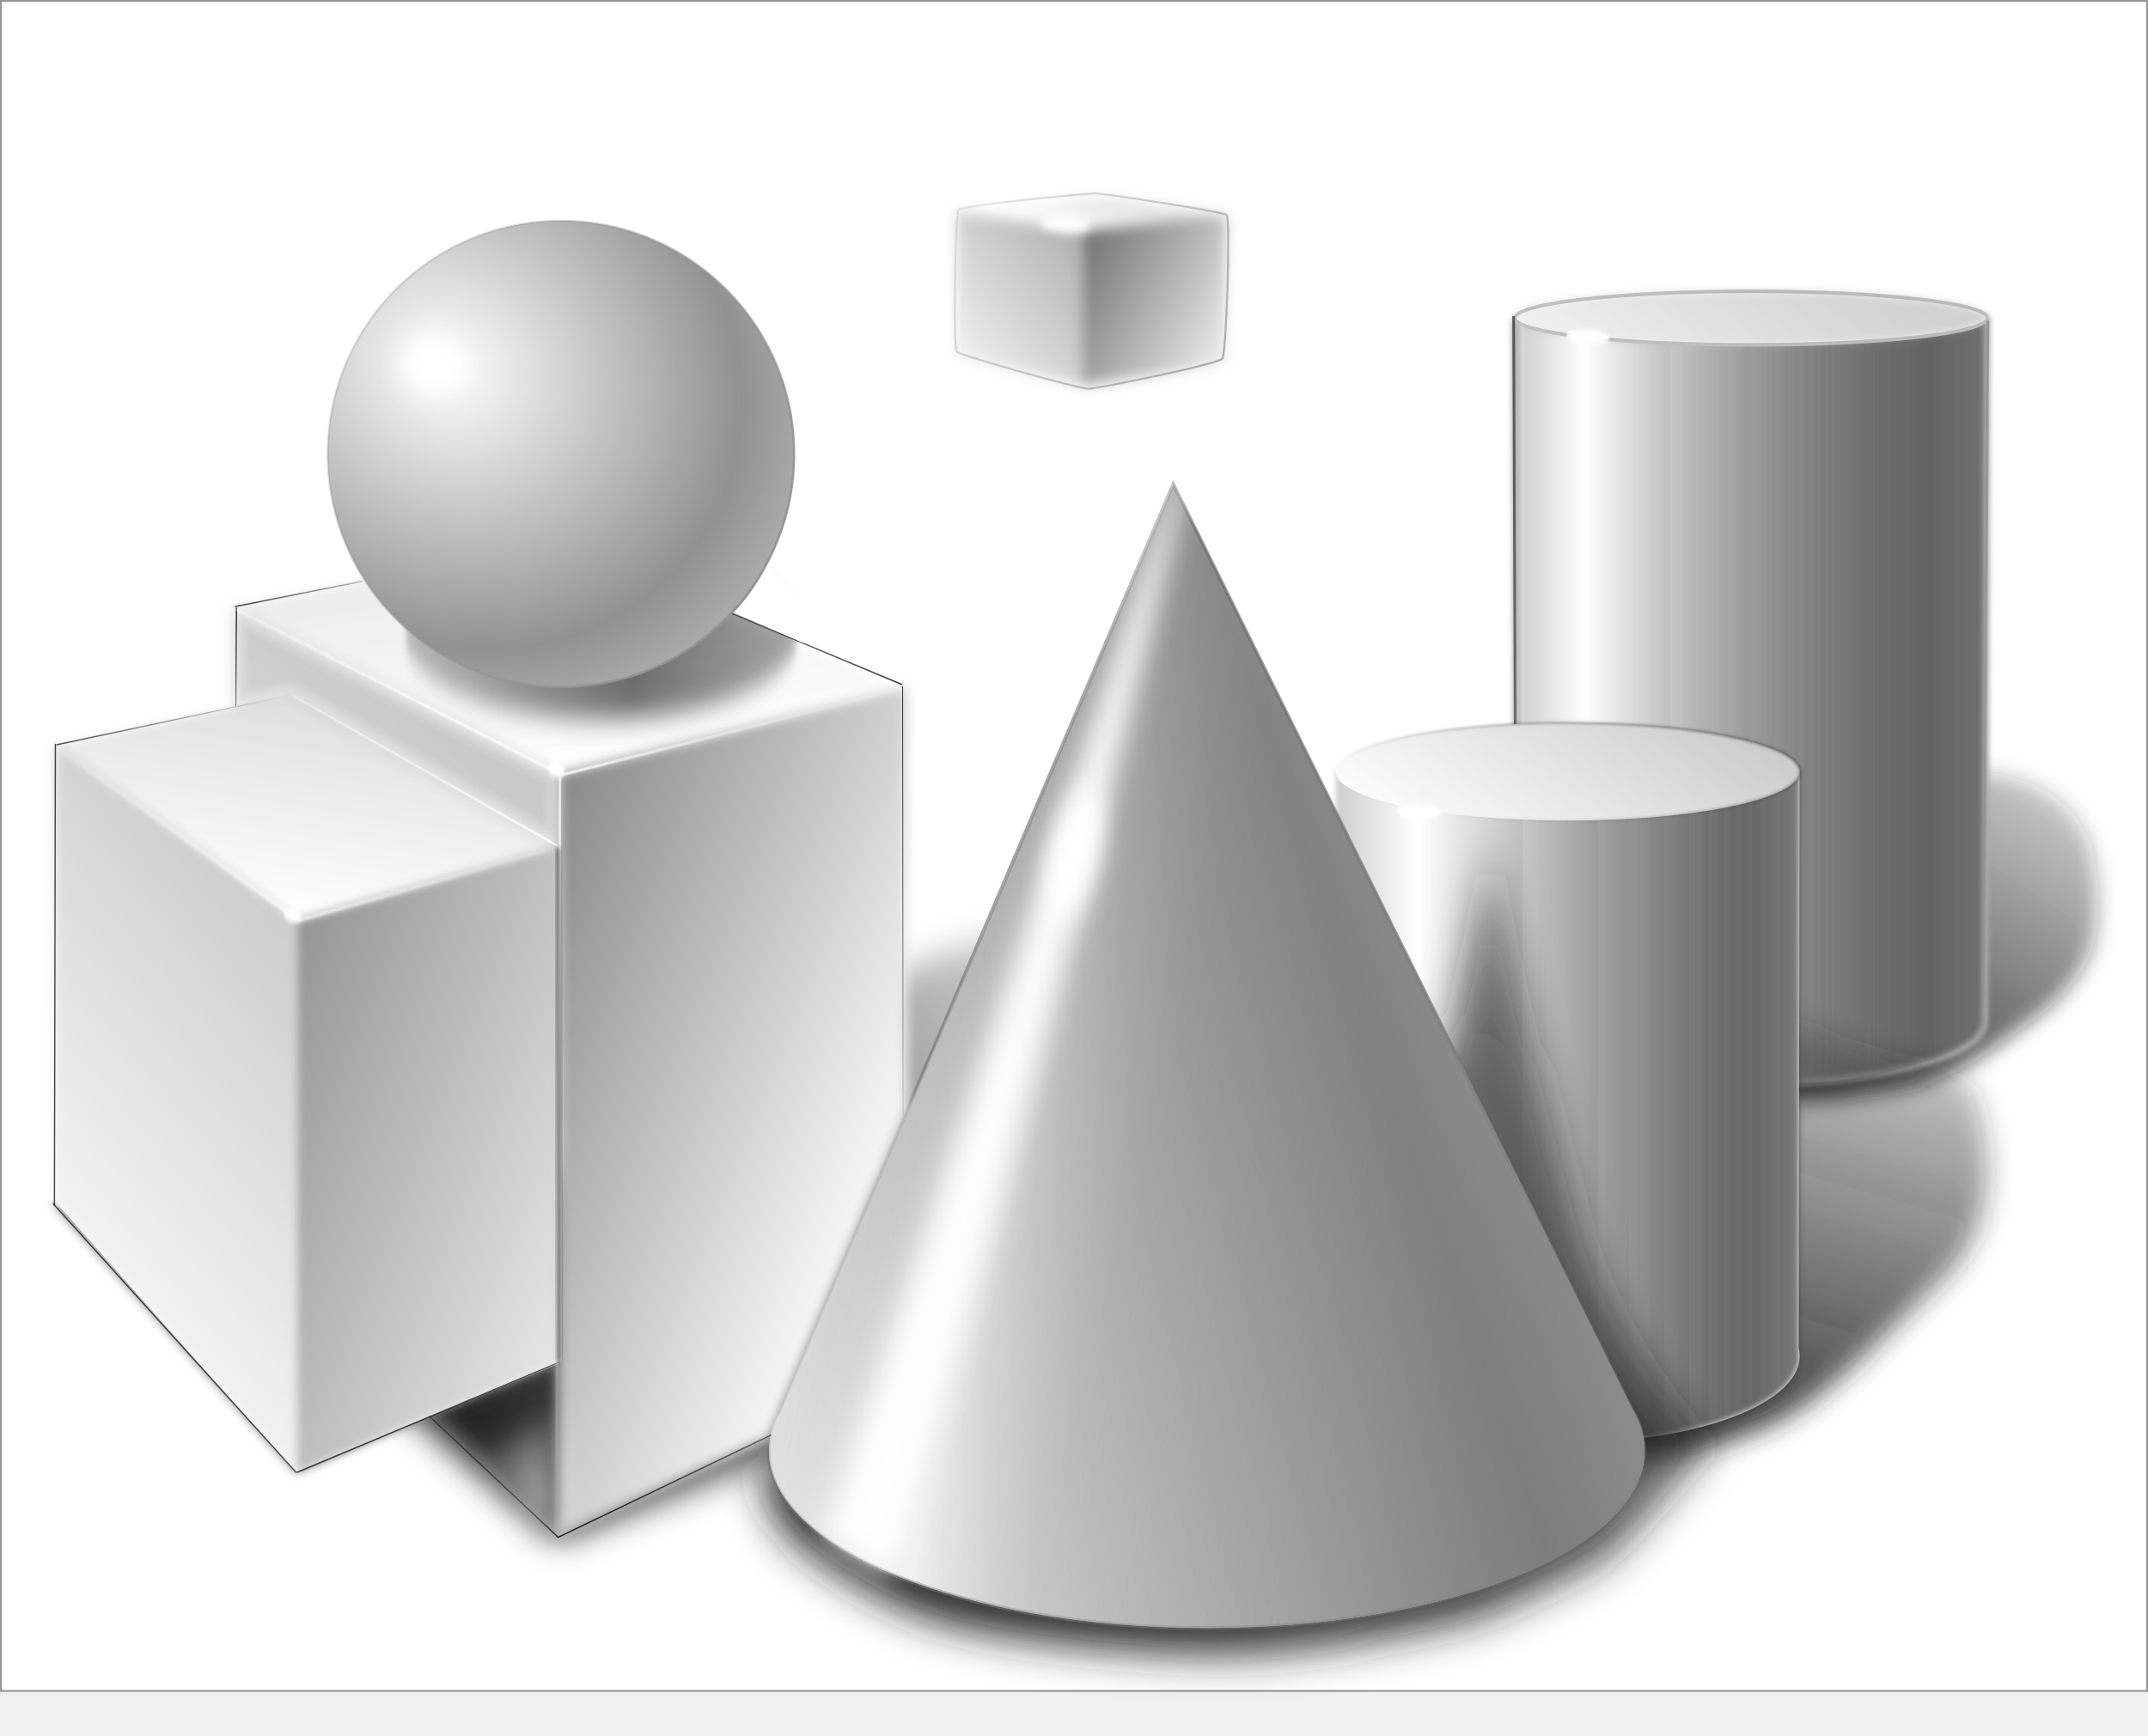
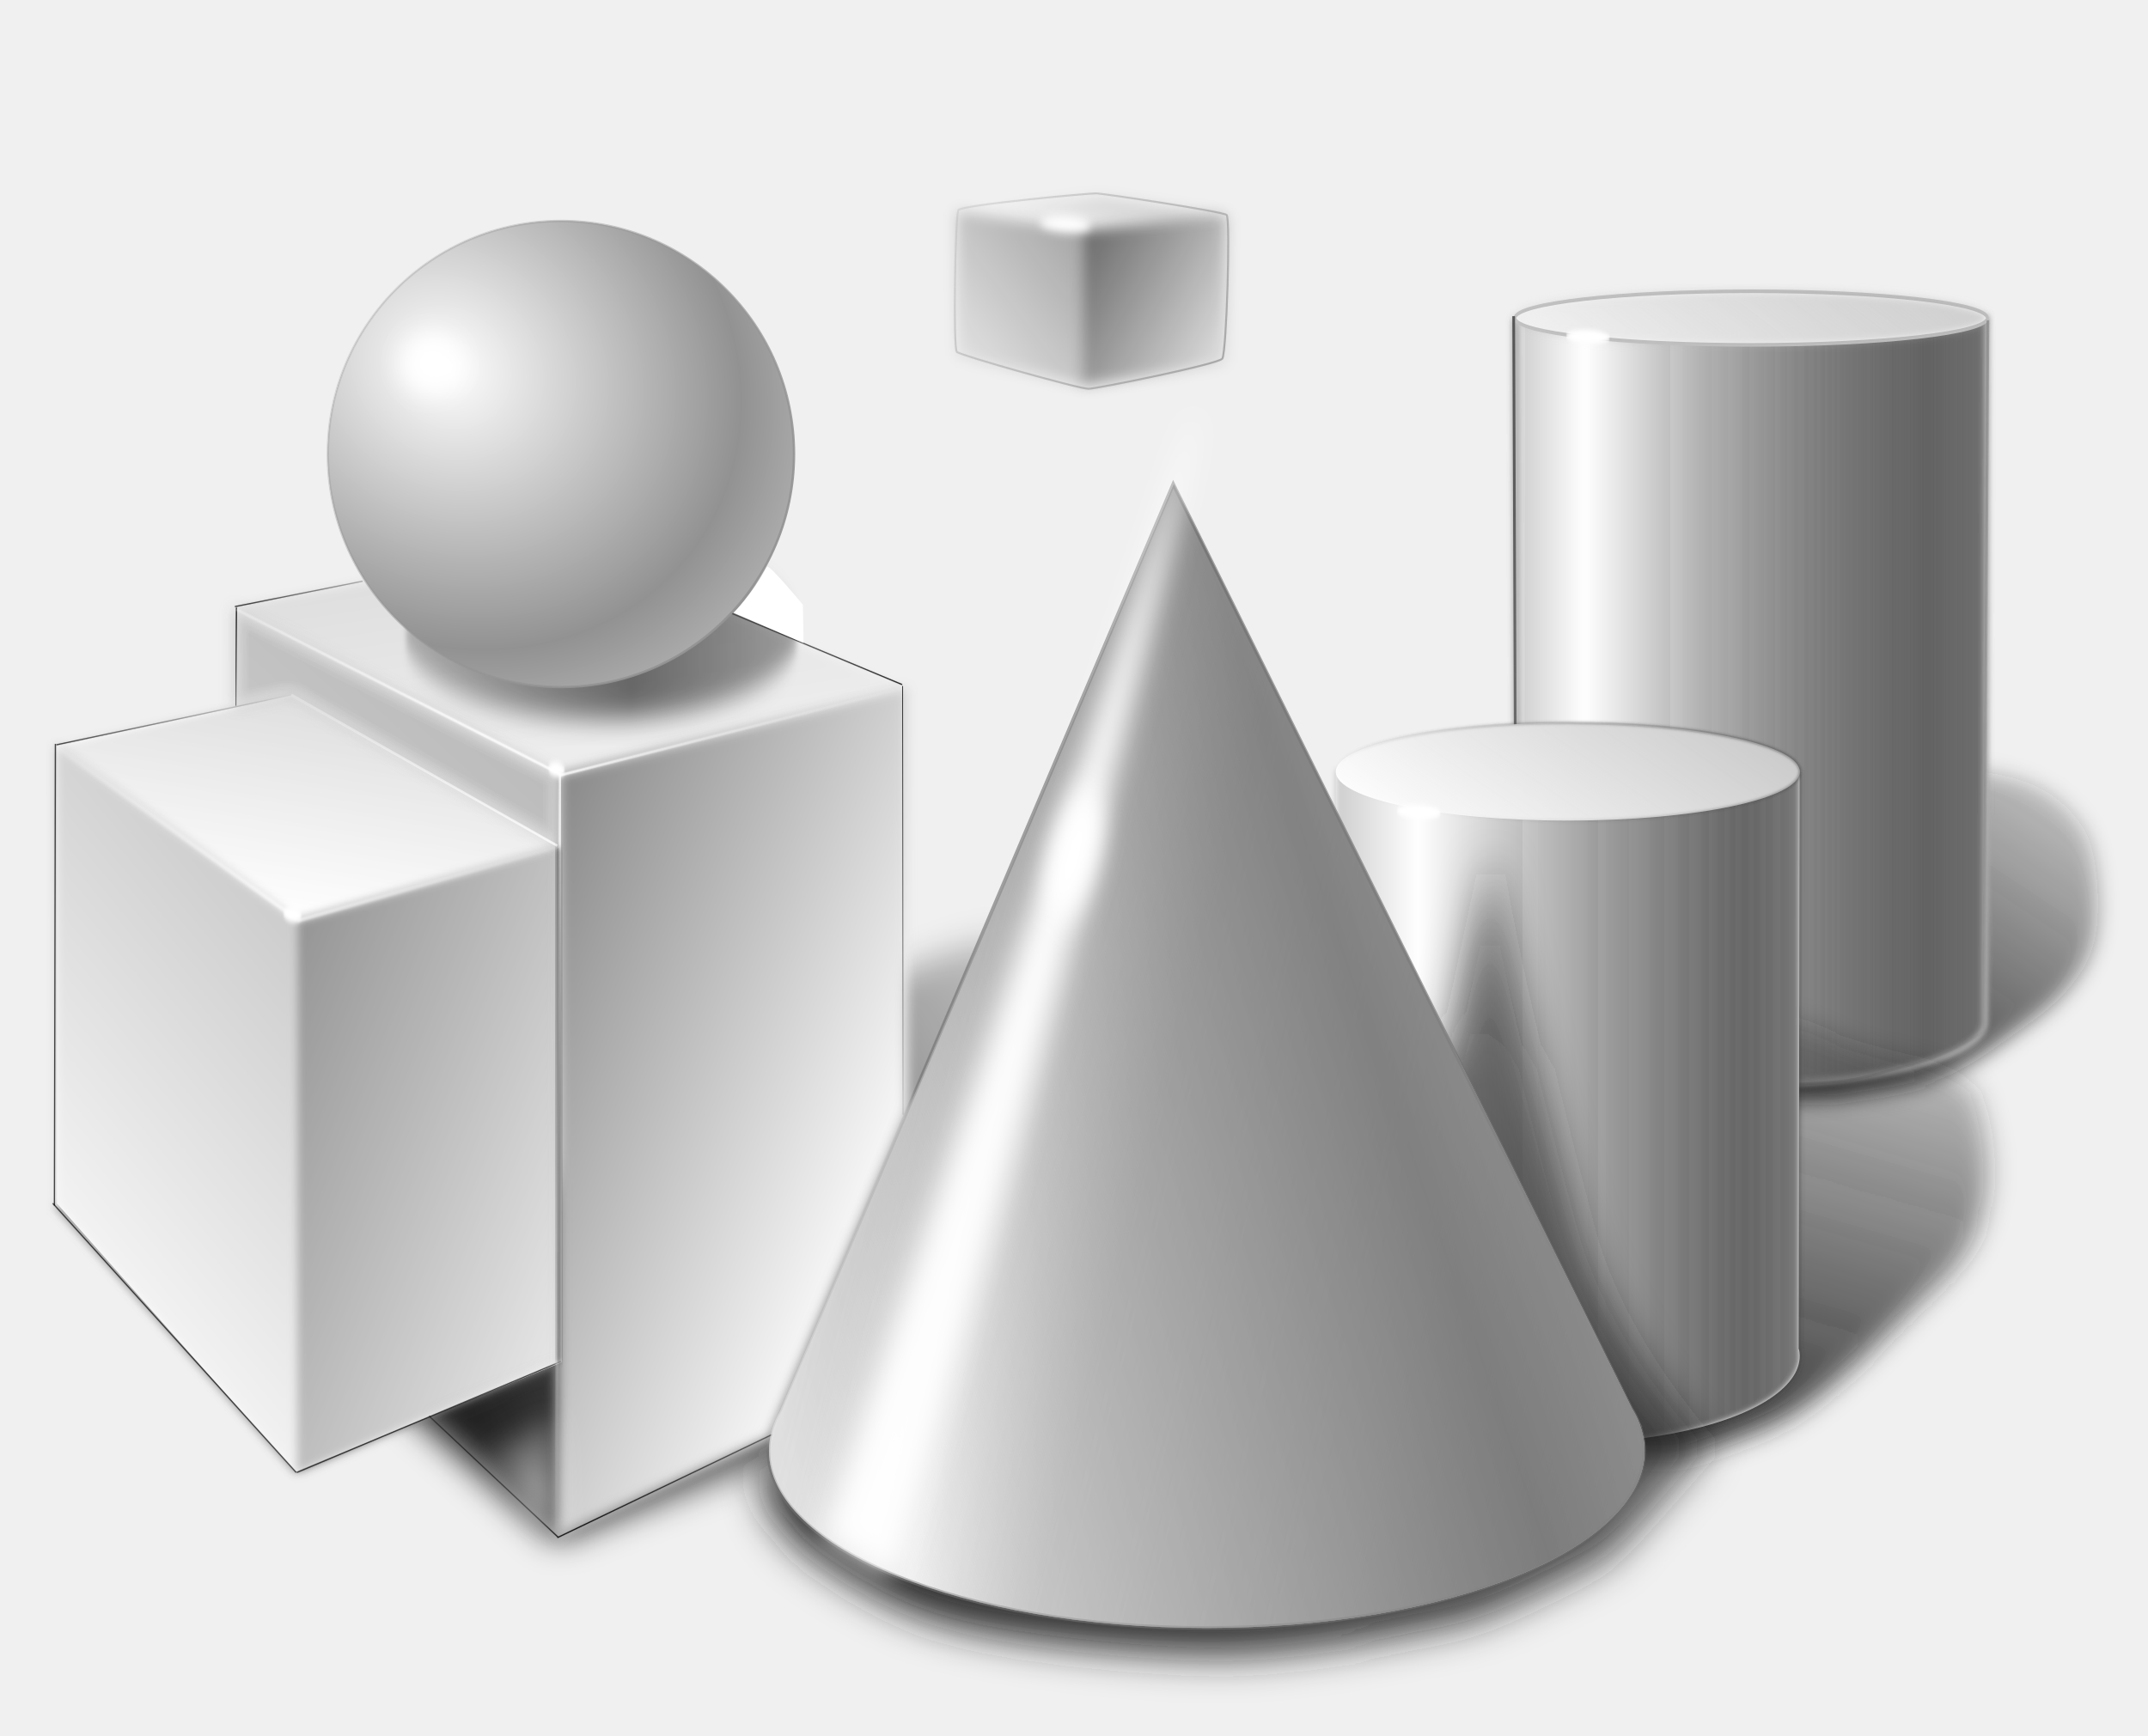
- <svg xmlns="http://www.w3.org/2000/svg" xmlns:xlink="http://www.w3.org/1999/xlink" id="svg2" viewBox="0 0 800.585 646.918" version="1.0" width="800.585" height="646.918">
+ <svg xmlns="http://www.w3.org/2000/svg" xmlns:xlink="http://www.w3.org/1999/xlink" id="svg2" viewBox="0 0 800.585 646.918" version="1.0" width="853.958" height="690.046">
  <defs id="defs4">
    <linearGradient id="linearGradient4386">
      <stop id="stop4388" style="stop-color:#393939;stop-opacity:.77" offset="0" />
      <stop id="stop4390" style="stop-color:#000000;stop-opacity:0" offset="1" />
    </linearGradient>
    <linearGradient id="linearGradient17788">
      <stop id="stop17790" style="stop-color:#000000" offset="0" />
      <stop id="stop17792" style="stop-color:#000000;stop-opacity:0" offset="1" />
    </linearGradient>
    <linearGradient id="linearGradient10469">
      <stop id="stop10471" style="stop-color:#fcfcfc" offset="0" />
      <stop id="stop10473" style="stop-color:#fcfcfc;stop-opacity:0" offset="1" />
    </linearGradient>
    <linearGradient id="linearGradient31325">
      <stop id="stop31327" style="stop-color:#ffffff" offset="0" />
      <stop id="stop31329" style="stop-color:#ffffff;stop-opacity:0" offset="1" />
    </linearGradient>
    <linearGradient id="linearGradient24680">
      <stop id="stop24682" style="stop-color:black" offset="0" />
      <stop id="stop24684" style="stop-color:black;stop-opacity:0" offset="1" />
    </linearGradient>
    <radialGradient id="radialGradient31944" spreadMethod="reflect" gradientUnits="userSpaceOnUse" cy="81.153" cx="137.33" gradientTransform="matrix(1.0489,0.75992,-0.66733,0.92107,46.741,-103.22)" r="110.67">
      <stop id="stop8404" style="stop-color:white" offset="0" />
      <stop id="stop8406" style="stop-color:white;stop-opacity:.178" offset="1" />
    </radialGradient>
    <linearGradient id="linearGradient31952" y2="368.93" gradientUnits="userSpaceOnUse" x2="180.74" gradientTransform="translate(2.044,2.0203)" y1="83.109" x1="226.08">
      <stop id="stop4834" style="stop-color:black;stop-opacity:.73" offset="0" />
      <stop id="stop4836" style="stop-color:black;stop-opacity:0" offset="1" />
    </linearGradient>
    <linearGradient id="linearGradient31954" y2="508.08" gradientUnits="userSpaceOnUse" x2="62.783" gradientTransform="translate(2.044,2.0203)" y1="381.79" x1="213.05">
      <stop id="stop5729" style="stop-color:black" offset="0" />
      <stop id="stop5731" style="stop-color:black;stop-opacity:0" offset="1" />
    </linearGradient>
    <linearGradient id="linearGradient31956" y2="526.22" gradientUnits="userSpaceOnUse" x2="331.93" gradientTransform="translate(2.044,2.0203)" y1="422.18" x1="70.052">
      <stop id="stop6624" style="stop-color:black" offset="0" />
      <stop id="stop6626" style="stop-color:black;stop-opacity:0" offset="1" />
    </linearGradient>
    <linearGradient id="linearGradient31960" y2="402.27" spreadMethod="reflect" gradientUnits="userSpaceOnUse" x2="464.9" gradientTransform="translate(2.044,2.0203)" y1="457.76" x1="685.16">
      <stop id="stop3416" style="stop-color:#bababa" offset="0" />
      <stop id="stop3420" style="stop-color:#bababa;stop-opacity:.631" offset=".305" />
      <stop id="stop3422" style="stop-color:#bababa;stop-opacity:.427" offset=".791" />
      <stop id="stop3418" style="stop-color:#bababa;stop-opacity:0" offset="1" />
    </linearGradient>
    <linearGradient id="linearGradient31964" y2="570.71" xlink:href="#linearGradient24680" gradientUnits="userSpaceOnUse" x2="316.43" y1="315.71" x1="-46.429" />
    <linearGradient id="linearGradient31966" y2="568.3" xlink:href="#linearGradient24680" gradientUnits="userSpaceOnUse" x2="67.956" y1="296.88" x1="313.67" />
    <linearGradient id="linearGradient32909" y2="446.67" gradientUnits="userSpaceOnUse" x2="423.11" y1="302.38" x1="64.48">
      <stop id="stop32905" style="stop-color:black" offset="0" />
      <stop id="stop32907" style="stop-color:black;stop-opacity:0" offset="1" />
    </linearGradient>
    <linearGradient id="linearGradient33804" y2="316.61" xlink:href="#linearGradient24680" gradientUnits="userSpaceOnUse" x2="325.41" y1="70.202" x1="286.96" />
    <linearGradient id="linearGradient42698" y2="170.71" gradientUnits="userSpaceOnUse" x2="373.59" gradientTransform="translate(45.688,0.72645)" y1="11.203" x1="583.2">
      <stop id="stop42694" style="stop-color:black" offset="0" />
      <stop id="stop42696" style="stop-color:black;stop-opacity:0" offset="1" />
    </linearGradient>
    <linearGradient id="linearGradient43593" y2="161.33" gradientUnits="userSpaceOnUse" x2="496.65" gradientTransform="translate(45.688,0.72645)" y1="94.66" x1="372.01">
      <stop id="stop43589" style="stop-color:black" offset="0" />
      <stop id="stop43591" style="stop-color:black;stop-opacity:0" offset="1" />
    </linearGradient>
    <linearGradient id="linearGradient44488" y2="117.81" gradientUnits="userSpaceOnUse" x2="440.7" gradientTransform="translate(45.688,0.72645)" y1="78.155" x1="452.23">
      <stop id="stop44484" style="stop-color:black" offset="0" />
      <stop id="stop44486" style="stop-color:black;stop-opacity:0" offset="1" />
    </linearGradient>
    <filter id="filter25328" height="1.26" width="1.031" y="-0.13" x="-0.016">
      <feGaussianBlur id="feGaussianBlur25330" stdDeviation="1.553" />
    </filter>
    <filter id="filter26397" height="1.011" width="2.045" y="-0.006" x="-0.523">
      <feGaussianBlur id="feGaussianBlur26399" stdDeviation="0.588" />
    </filter>
    <linearGradient id="linearGradient27415" y2="667.14" gradientUnits="userSpaceOnUse" x2="184.9" y1="376.48" x1="175.38">
      <stop id="stop27411" style="stop-color:#ffffff" offset="0" />
      <stop id="stop27413" style="stop-color:#ffffff;stop-opacity:0" offset="1" />
    </linearGradient>
    <linearGradient id="linearGradient31331" y2="292.16" xlink:href="#linearGradient31325" gradientUnits="userSpaceOnUse" x2="89.557" y1="391.16" x1="204.09" />
    <filter id="filter34420">
      <feGaussianBlur id="feGaussianBlur34422" stdDeviation="0.24" />
    </filter>
    <filter id="filter34424" height="1.006" width="2.191" y="-0.003" x="-0.595">
      <feGaussianBlur id="feGaussianBlur34426" stdDeviation="0.24" />
    </filter>
    <filter id="filter34428">
      <feGaussianBlur id="feGaussianBlur34430" stdDeviation="0.24" />
    </filter>
    <filter id="filter34432">
      <feGaussianBlur id="feGaussianBlur34434" stdDeviation="0.24" />
    </filter>
    <linearGradient id="linearGradient4620" y2="300.24" xlink:href="#linearGradient31325" gradientUnits="userSpaceOnUse" x2="237.04" gradientTransform="translate(65.813,28.372)" y1="399.24" x1="105.1" />
    <filter id="filter5591">
      <feGaussianBlur id="feGaussianBlur5593" stdDeviation="2.232" />
    </filter>
    <filter id="filter6564">
      <feGaussianBlur id="feGaussianBlur6566" stdDeviation="2.348" />
    </filter>
    <filter id="filter7537">
      <feGaussianBlur id="feGaussianBlur7539" stdDeviation="1.675" />
    </filter>
    <linearGradient id="linearGradient10475" y2="287.23" xlink:href="#linearGradient10469" gradientUnits="userSpaceOnUse" x2="417.84" y1="319.96" x1="276.65" />
    <filter id="filter10477">
      <feGaussianBlur id="feGaussianBlur10479" stdDeviation="0.407" />
    </filter>
    <linearGradient id="linearGradient10483" y2="576.63" xlink:href="#linearGradient10469" gradientUnits="userSpaceOnUse" x2="311.27" gradientTransform="translate(-25.766,29.267)" y1="277.53" x1="299.38" />
    <filter id="filter4070">
      <feGaussianBlur id="feGaussianBlur4072" stdDeviation="1.658" />
    </filter>
    <filter id="filter5043">
      <feGaussianBlur id="feGaussianBlur5045" stdDeviation="1.814" />
    </filter>
    <filter id="filter6016">
      <feGaussianBlur id="feGaussianBlur6018" stdDeviation="1.36" />
    </filter>
    <filter id="filter8927">
      <feGaussianBlur id="feGaussianBlur8929" stdDeviation="0.634" />
    </filter>
    <filter id="filter8931">
      <feGaussianBlur id="feGaussianBlur8933" stdDeviation="0.634" />
    </filter>
    <filter id="filter9918">
      <feGaussianBlur id="feGaussianBlur9920" stdDeviation="0.195" />
    </filter>
    <linearGradient id="linearGradient10897" y2="243.87" gradientUnits="userSpaceOnUse" x2="124.07" y1="343.66" x1="282.41">
      <stop id="stop10893" style="stop-color:#ffffff" offset="0" />
      <stop id="stop10895" style="stop-color:#ffffff;stop-opacity:0" offset="1" />
    </linearGradient>
    <linearGradient id="linearGradient11874" y2="296.31" gradientUnits="userSpaceOnUse" x2="182.98" y1="296.31" x1="95.033">
      <stop id="stop11870" style="stop-color:#000000" offset="0" />
      <stop id="stop11872" style="stop-color:#000000;stop-opacity:0" offset="1" />
    </linearGradient>
    <filter id="filter12857">
      <feGaussianBlur id="feGaussianBlur12859" stdDeviation="2.556" />
    </filter>
    <filter id="filter12861" height="1.835" width="1.103" y="-0.417" x="-0.052">
      <feGaussianBlur id="feGaussianBlur12863" stdDeviation="2.556" />
    </filter>
    <filter id="filter12865" height="1.158" width="1.217" y="-0.079" x="-0.109">
      <feGaussianBlur id="feGaussianBlur12867" stdDeviation="2.556" />
    </filter>
    <filter id="filter13868">
      <feGaussianBlur id="feGaussianBlur13870" stdDeviation="0.219" />
    </filter>
    <linearGradient id="linearGradient17794" y2="241.74" xlink:href="#linearGradient17788" gradientUnits="userSpaceOnUse" x2="234.89" y1="254.28" x1="145.43" />
    <linearGradient id="linearGradient17798" y2="332.1" xlink:href="#linearGradient17788" gradientUnits="userSpaceOnUse" x2="223.11" gradientTransform="translate(-81.57,2.5254)" y1="244.64" x1="240.07" />
    <linearGradient id="linearGradient17802" y2="203.3" xlink:href="#linearGradient10469" gradientUnits="userSpaceOnUse" x2="178.56" gradientTransform="translate(-64.821,16.875)" y1="319.96" x1="276.65" />
    <linearGradient id="linearGradient17806" y2="248.88" xlink:href="#linearGradient17788" gradientUnits="userSpaceOnUse" x2="104.54" gradientTransform="translate(148.31,-6.9957)" y1="293.93" x1="282.93" />
    <linearGradient id="linearGradient17810" y2="454.6" xlink:href="#linearGradient17788" gradientUnits="userSpaceOnUse" x2="190.25" gradientTransform="translate(210.46,8.7186)" y1="247.5" x1="235.79" />
    <linearGradient id="linearGradient17814" y2="199.6" xlink:href="#linearGradient17788" gradientUnits="userSpaceOnUse" x2="110.25" gradientTransform="translate(52.242,349.08)" y1="261.43" x1="238.64" />
    <linearGradient id="linearGradient17818" y2="147.46" xlink:href="#linearGradient17788" gradientUnits="userSpaceOnUse" x2="372.75" gradientTransform="translate(64.384,349.79)" y1="284.28" x1="249.71" />
    <linearGradient id="linearGradient20741" y2="14.364" gradientUnits="userSpaceOnUse" x2="36.347" y1="185.62" x1="289.56">
      <stop id="stop20737" style="stop-color:#949494" offset="0" />
      <stop id="stop20739" style="stop-color:#949494;stop-opacity:0" offset="1" />
    </linearGradient>
    <linearGradient id="linearGradient4392" y2="415.16" xlink:href="#linearGradient4386" spreadMethod="reflect" gradientUnits="userSpaceOnUse" x2="600.56" y1="414.15" x1="716.52" />
    <filter id="filter4398">
      <feGaussianBlur id="feGaussianBlur4400" stdDeviation="1.059" />
    </filter>
    <linearGradient id="linearGradient6361" y2="242.47" spreadMethod="reflect" gradientUnits="userSpaceOnUse" x2="664.85" y1="242.47" x1="792.8">
      <stop id="stop6357" style="stop-color:#636363" offset="0" />
      <stop id="stop6359" style="stop-color:#000000;stop-opacity:0" offset="1" />
    </linearGradient>
    <linearGradient id="linearGradient6363" y2="415.16" xlink:href="#linearGradient4386" spreadMethod="reflect" gradientUnits="userSpaceOnUse" x2="600.56" y1="415.16" x1="722.58" />
    <filter id="filter7334">
      <feGaussianBlur id="feGaussianBlur7336" stdDeviation="1.162" />
    </filter>
    <linearGradient id="linearGradient8321" y2="321.3" gradientUnits="userSpaceOnUse" x2="663.8" y1="157.65" x1="775.24">
      <stop id="stop8317" style="stop-color:#b4b4b4" offset="0" />
      <stop id="stop8319" style="stop-color:#b4b4b4;stop-opacity:0" offset="1" />
    </linearGradient>
    <filter id="filter8327">
      <feGaussianBlur id="feGaussianBlur8329" stdDeviation="0.663" />
    </filter>
    <linearGradient id="linearGradient9314" y2="136.34" gradientUnits="userSpaceOnUse" x2="761.4" y1="14.837" x1="836.29">
      <stop id="stop9310" style="stop-color:#a8a8a8" offset="0" />
      <stop id="stop9312" style="stop-color:#858585;stop-opacity:0" offset="1" />
    </linearGradient>
    <linearGradient id="linearGradient9322" y2="65.065" gradientUnits="userSpaceOnUse" x2="930.61" y1="10.452" x1="680.11">
      <stop id="stop9318" style="stop-color:#cdcdcd" offset="0" />
      <stop id="stop9320" style="stop-color:#c1c1c1;stop-opacity:0" offset="1" />
    </linearGradient>
    <linearGradient id="linearGradient12367" y2="505.92" spreadMethod="reflect" gradientUnits="userSpaceOnUse" x2="340.86" y1="421.63" x1="588">
      <stop id="stop12363" style="stop-color:#000000" offset="0" />
      <stop id="stop12365" style="stop-color:#000000;stop-opacity:0" offset="1" />
    </linearGradient>
    <filter id="filter15412">
      <feGaussianBlur id="feGaussianBlur15414" stdDeviation="4.986" />
    </filter>
    <filter id="filter17400" height="1.022" width="3.458" y="-0.011" x="-1.229">
      <feGaussianBlur id="feGaussianBlur17402" stdDeviation="1.08" />
    </filter>
    <filter id="filter19352">
      <feGaussianBlur id="feGaussianBlur19354" stdDeviation="1.529" />
    </filter>
    <linearGradient id="linearGradient21336" y2="385.28" gradientUnits="userSpaceOnUse" x2="548.8" gradientTransform="translate(-2.1429,1.4286)" y1="580.99" x1="203.57">
      <stop id="stop21332" style="stop-color:#000000" offset="0" />
      <stop id="stop21334" style="stop-color:#000000;stop-opacity:0" offset="1" />
    </linearGradient>
    <filter id="filter21338">
      <feGaussianBlur id="feGaussianBlur21340" stdDeviation="6.335" />
    </filter>
    <filter id="filter23296" height="1.487" width="1.782" y="-0.243" x="-0.391">
      <feGaussianBlur id="feGaussianBlur23298" stdDeviation="5.304" />
    </filter>
    <linearGradient id="linearGradient23306" y2="555.36" gradientUnits="userSpaceOnUse" x2="252.86" gradientTransform="translate(1.4286,3.5714)" y1="590.36" x1="280">
      <stop id="stop23302" style="stop-color:#ffffff" offset="0" />
      <stop id="stop23304" style="stop-color:#ffffff;stop-opacity:0" offset="1" />
    </linearGradient>
    <linearGradient id="linearGradient25286" y2="272.09" spreadMethod="reflect" gradientUnits="userSpaceOnUse" x2="416.24" y1="281.27" x1="290.2">
      <stop id="stop25282" style="stop-color:#000000" offset="0" />
      <stop id="stop25284" style="stop-color:#000000;stop-opacity:0" offset="1" />
    </linearGradient>
    <filter id="filter27240" height="1.305" width="1.025" y="-0.152" x="-0.012">
      <feGaussianBlur id="feGaussianBlur27242" stdDeviation="0.762" />
    </filter>
    <filter id="filter29184">
      <feGaussianBlur id="feGaussianBlur29186" stdDeviation="7.624" />
    </filter>
    <linearGradient id="linearGradient30163" y2="-32.549" gradientUnits="userSpaceOnUse" x2="901.42" gradientTransform="translate(1.4286,9.2857)" y1="635.51" x1="421.51">
      <stop id="stop30159" style="stop-color:#212121" offset="0" />
      <stop id="stop30161" style="stop-color:#212121;stop-opacity:0" offset="1" />
    </linearGradient>
    <filter id="filter30167">
      <feGaussianBlur id="feGaussianBlur30169" stdDeviation="4.781" />
    </filter>
    <linearGradient id="linearGradient31146" y2="329.86" gradientUnits="userSpaceOnUse" x2="749.36" gradientTransform="translate(4.2857,4.2857)" y1="578.36" x1="677.35">
      <stop id="stop31142" style="stop-color:#282828" offset="0" />
      <stop id="stop31144" style="stop-color:#282828;stop-opacity:0" offset="1" />
    </linearGradient>
    <linearGradient id="linearGradient31156" y2="315.65" gradientUnits="userSpaceOnUse" x2="858.55" y1="213.51" x1="557.92">
      <stop id="stop31152" style="stop-color:#3f3f3f" offset="0" />
      <stop id="stop31154" style="stop-color:#3f3f3f;stop-opacity:0" offset="1" />
    </linearGradient>
    <linearGradient id="linearGradient31164" y2="292.76" gradientUnits="userSpaceOnUse" x2="666.14" y1="103.34" x1="750.04">
      <stop id="stop31160" style="stop-color:#101010" offset="0" />
      <stop id="stop31162" style="stop-color:#101010;stop-opacity:0" offset="1" />
    </linearGradient>
    <filter id="filter31168">
      <feGaussianBlur id="feGaussianBlur31170" stdDeviation="3.82" />
    </filter>
    <linearGradient id="linearGradient31178" y2="240.74" gradientUnits="userSpaceOnUse" x2="821.25" gradientTransform="translate(4.2857,5.7143)" y1="432.2" x1="695">
      <stop id="stop31174" style="stop-color:#141414" offset="0" />
      <stop id="stop31176" style="stop-color:#141414;stop-opacity:0" offset="1" />
    </linearGradient>
    <linearGradient id="linearGradient32165" y2="67.485" gradientUnits="userSpaceOnUse" x2="406.01" y1="193.75" x1="558.93">
      <stop id="stop32161" style="stop-color:#979797" offset="0" />
      <stop id="stop32163" style="stop-color:#979797;stop-opacity:0" offset="1" />
    </linearGradient>
    <filter id="filter35088" height="1.636" width="1.084" y="-0.318" x="-0.042">
      <feGaussianBlur id="feGaussianBlur35090" stdDeviation="0.245" />
    </filter>
    <filter id="filter37046" height="1.431" width="1.986" y="-0.216" x="-0.493">
      <feGaussianBlur id="feGaussianBlur37048" stdDeviation="5.208" />
    </filter>
    <filter id="filter39967" height="1.7" width="1.7" y="-0.35" x="-0.35">
      <feGaussianBlur id="feGaussianBlur39969" stdDeviation="4.066" />
    </filter>
    <filter id="filter40946" height="1.574" width="1.443" y="-0.287" x="-0.221">
      <feGaussianBlur id="feGaussianBlur40948" stdDeviation="0.979" />
    </filter>
    <filter id="filter41927" height="2.083" width="1.325" y="-0.541" x="-0.163">
      <feGaussianBlur id="feGaussianBlur41929" stdDeviation="1.536" />
    </filter>
    <linearGradient xlink:href="#linearGradient31960" id="linearGradient3613" gradientUnits="userSpaceOnUse" gradientTransform="translate(2.044,2.0203)" spreadMethod="reflect" x1="685.16" y1="457.76" x2="464.9" y2="402.27" />
    <linearGradient xlink:href="#linearGradient24680" id="linearGradient3615" gradientUnits="userSpaceOnUse" x1="-46.429" y1="315.71" x2="316.43" y2="570.71" />
    <linearGradient xlink:href="#linearGradient31960" id="linearGradient3617" gradientUnits="userSpaceOnUse" gradientTransform="translate(2.044,2.0203)" spreadMethod="reflect" x1="685.16" y1="457.76" x2="464.9" y2="402.27" />
  </defs>
  <g id="layer1" transform="translate(-74.25895,-27.91463)">
-     <rect id="rect3357" style="fill:#ffffff;stroke:#979797;stroke-width:0.697" height="630.045" width="799.888" y="28.263" x="74.607" />
-     <path id="path31166" style="fill:url(#linearGradient31178);fill-rule:evenodd;filter:url(#filter31168)" d="m 671.43,428.93 c 0,0 44.64,8.93 53.93,8.93 9.28,0 34.64,0.35 37.85,-0.72 3.22,-1.07 21.35,-1.84 35,-7.85 12.72,-5.61 18.59,-10.72 33.22,-21.08 14.37,-10.17 21.62,-21.13 23.57,-31.78 1.98,-10.82 0.87,-31.18 -4.29,-39.29 -9.01,-14.18 -21.3,-18.51 -34.28,-20.71 -18,-3.05 -45.72,1.43 -45.72,1.43 l -99.28,111.07 z" />
+     <path id="path31166" style="fill:url(#linearGradient31178);fill-rule:evenodd;filter:url(#filter31168)" d="m 671.43,428.93 c 0,0 44.64,8.93 53.93,8.93 9.28,0 34.64,0.35 37.85,-0.72 3.22,-1.07 21.35,-1.84 35,-7.85 12.72,-5.61 18.59,-10.72 33.22,-21.08 14.37,-10.17 21.62,-21.13 23.57,-31.78 1.98,-10.82 0.87,-31.18 -4.29,-39.29 -9.01,-14.18 -21.3,-18.51 -34.28,-20.71 -18,-3.05 -45.72,1.43 -45.72,1.43 z" />
    <path id="path31180" style="fill:#ffffff;stroke:#aaaaaa;stroke-width:1.35;filter:url(#filter7334)" d="m 638.92,146.79 1.01,261.63 m 174.76,-262.64 -0.72,262.97 c 0.28,12.59 -38.83,23.35 -87.03,23.35 -48.2,0 -87.31,-10.76 -87.31,-24.02 l -0.38,-260.62" />
-     <path id="path20359" style="fill:url(#linearGradient21336);fill-rule:evenodd;filter:url(#filter21338)" d="m 281.43,602.14 197.86,-76.43 c 0,0 12.14,-141.42 -29.29,-147.14 -41.43,-5.71 -252.14,149.29 -252.14,149.29 l 83.57,74.28 z" />
-     <path id="path17404" style="fill:#a8a8a8;fill-rule:evenodd;filter:url(#filter19352)" d="m 184.08,576.85 96.43,-40 -103.58,-79.29 -82.853,20 90.003,99.29 z" />
+     <path id="path20359" style="fill:url(#linearGradient21336);fill-rule:evenodd;filter:url(#filter21338)" d="m 281.43,602.14 197.86,-76.43 c 0,0 12.14,-141.42 -29.29,-147.14 -41.43,-5.71 -252.14,149.29 -252.14,149.29 z" />
+     <path id="path17404" style="fill:#a8a8a8;fill-rule:evenodd;filter:url(#filter19352)" d="m 184.08,576.85 96.43,-40 -103.58,-79.29 -82.853,20 z" />
    <path id="path52480" style="fill:#ffffff;fill-rule:evenodd;stroke:#000000;stroke-width:0.796px" d="m 639.26,146.09 175.17,0.04" />
    <path id="path3255" style="fill:url(#linearGradient6361);stroke:#aaaaaa;stroke-width:1.35;filter:url(#filter7334)" d="m 638.92,146.79 1.01,261.63 m 174.76,-262.64 -0.72,262.97 c 0.28,12.59 -38.83,23.35 -87.03,23.35 -48.2,0 -87.31,-10.76 -87.31,-24.02 l -0.38,-260.62" />
    <ellipse id="path3253" style="fill:#ffffff;stroke:#c1c1c1;stroke-width:1.35" transform="matrix(0.79575,0,0,0.98931,89.101,92.713)" cx="801.556" cy="54.358" rx="110.612" ry="10.102" />
    <ellipse id="path54303" style="opacity:0.528;fill:url(#linearGradient9314);stroke:url(#linearGradient9322);stroke-width:1.35;filter:url(#filter25328)" transform="matrix(0.79575,0,0,0.98931,89.101,92.713)" cx="801.556" cy="54.358" rx="110.612" ry="10.102" />
-     <path id="path41805" style="fill:url(#linearGradient42698);fill-rule:evenodd;filter:url(#filter12865)" d="m 430.96,106.8 -0.09,53.93 47.05,10.71 -0.54,-57.59 -46.42,-7.05 z" />
-     <path id="path42700" style="fill:url(#linearGradient43593);fill-rule:evenodd;filter:url(#filter12857)" d="m 477.3,113.94 0.35,57.68 53.48,-8.21 0.09,-55.36 -53.92,5.89 z" />
-     <path id="path43595" style="opacity:0.283;fill:url(#linearGradient44488);fill-rule:evenodd;filter:url(#filter12861)" d="m 484.35,101.55 -52.91,5.05 45.96,7.2 53.16,-5.43 -46.21,-6.82 z" />
-     <path id="path32911" style="opacity:0.206;fill:url(#linearGradient33804);fill-rule:evenodd;filter:url(#filter7537)" d="M 278.57,232.32 161.61,253.93 282.86,316.61 412.32,284.29 278.57,232.32 Z" />
+     <path id="path41805" style="fill:url(#linearGradient42698);fill-rule:evenodd;filter:url(#filter12865)" d="m 430.96,106.8 -0.09,53.93 47.05,10.71 -0.54,-57.59 z" />
+     <path id="path42700" style="fill:url(#linearGradient43593);fill-rule:evenodd;filter:url(#filter12857)" d="m 477.3,113.94 0.35,57.68 53.48,-8.21 0.09,-55.36 z" />
+     <path id="path43595" style="opacity:0.283;fill:url(#linearGradient44488);fill-rule:evenodd;filter:url(#filter12861)" d="m 484.35,101.55 -52.91,5.05 45.96,7.2 53.16,-5.43 z" />
+     <path id="path32911" style="opacity:0.206;fill:url(#linearGradient33804);fill-rule:evenodd;filter:url(#filter7537)" d="m 278.57,232.32 -116.96,21.61 121.25,62.68 129.46,-32.32 z" />
    <g id="g15915" style="fill:none" transform="matrix(0.79631,0,0,0.79631,56.804,78.441)">
-       <path id="path1914" style="fill:none" d="m 282.14,655.71 164.29,-76.42 0,-321.43 -167.86,-65 -147.14,27.85 0,287.15 150.71,147.85 z" />
-       <path id="path1916" style="fill:none" d="m 283.57,656.43 0,-357.14 162.86,-40.72" />
+       <path id="path1914" style="fill:none" d="M 282.14,655.71 446.43,579.29 V 257.86 l -167.86,-65 -147.14,27.85 v 287.15 z" />
+       <path id="path1916" style="fill:none" d="M 283.57,656.43 V 299.29 l 162.86,-40.72" />
      <path id="path1918" style="fill:none" d="M 282.86,299.29 130.71,220.71" />
    </g>
    <g id="g15025" transform="matrix(0.79631,0,0,0.79631,56.804,78.441)">
-       <path id="path1930" style="fill:#ffffff;fill-rule:evenodd" d="M 160,625.71 285,574.29 285,333.57 157.86,262.14 48.57,285.71 48.571,500 160.001,625.71 Z" />
-       <path id="path1932" style="fill:none" d="m 160.71,625.71 0,-259.28 -112.14,-80.72" />
+       <path id="path1930" style="fill:#ffffff;fill-rule:evenodd" d="M 160,625.71 285,574.29 V 333.57 L 157.86,262.14 48.57,285.71 48.571,500 160.001,625.71 Z" />
+       <path id="path1932" style="fill:none" d="M 160.71,625.71 V 366.43 L 48.57,285.71" />
      <path id="path1934" style="fill:none" d="M 161.43,367.14 285,334.29" />
    </g>
    <g id="g4783" style="fill:none" transform="translate(2.044,2.0203)">
-       <path id="path4785" style="fill:none" d="m 743,312.99 -0.12,222.26 -172.83,-3.26 M 743,313.61 l -172.95,-0.62 0,219" />
+       <path id="path4785" style="fill:none" d="m 743,312.99 -0.12,222.26 -172.83,-3.26 M 743,313.61 570.05,312.99 v 219" />
      <path id="path4787" style="fill:none" d="m 831.074,529.795 a 115.714,30 0 0 1 -55.4,28.007 115.714,30 0 0 1 -121.4,-0.237 115.714,30 0 0 1 -53.769,-28.22" transform="matrix(0.74706,0,0,1.0784,121.86,-42.422)" />
    </g>
-     <path id="path30165" style="fill:url(#linearGradient31146);fill-rule:evenodd;filter:url(#filter30167)" d="m 596.79,556.43 c 0,0 54.28,11.07 65.71,12.14 11.43,1.07 35,3.22 40.36,1.43 5.35,-1.79 19.09,-5.03 33.93,-12.14 19.59,-9.39 44.86,-37.45 61.07,-52.5 29.97,-27.85 12.14,-70.72 12.14,-70.72 0,0 -7.86,-8.57 -23.93,-11.43 -8.65,-1.53 -21.83,-4.54 -29.28,-8.92 -15.07,-8.88 -47.86,-7.5 -47.86,-7.5 l -93.57,82.14 -18.57,67.5 z" />
+     <path id="path30165" style="fill:url(#linearGradient31146);fill-rule:evenodd;filter:url(#filter30167)" d="m 596.79,556.43 c 0,0 54.28,11.07 65.71,12.14 11.43,1.07 35,3.22 40.36,1.43 5.35,-1.79 19.09,-5.03 33.93,-12.14 19.59,-9.39 44.86,-37.45 61.07,-52.5 29.97,-27.85 12.14,-70.72 12.14,-70.72 0,0 -7.86,-8.57 -23.93,-11.43 -8.65,-1.53 -21.83,-4.54 -29.28,-8.92 -15.07,-8.88 -47.86,-7.5 -47.86,-7.5 l -93.57,82.14 z" />
    <path id="path31148" style="fill:none;stroke:url(#linearGradient31156);stroke-width:1px" d="m 815.19,147.29 -1.51,265.17 c 0,0 -6.06,4.04 -13.64,7.57 -7.67,3.58 -11.36,4.17 -25.51,8.08 -13.72,3.8 -18.18,3.29 -42.17,4.55 -3.03,0.16 -53.03,-2.53 -55.56,-3.54 -2.52,-1.01 -33.33,-11.11 -33.33,-11.11 l -4.04,-1.51 -1.01,-270.72" />
    <g id="g4412" style="fill:#ffffff">
      <g id="g7460" style="fill:#ffffff" transform="translate(2.044,2.0203)">
        <path id="path7464" style="fill:#ffffff" d="m 831.074,529.795 a 115.714,30 0 0 1 -55.4,28.007 115.714,30 0 0 1 -121.4,-0.237 115.714,30 0 0 1 -53.769,-28.22" transform="matrix(0.74706,0,0,1.0784,121.86,-42.422)" />
      </g>
-       <path id="path4405" style="fill:#ffffff;fill-rule:evenodd" d="M 572.14,533.93 744.64,533.21 745,315 l -172.86,0.71 0,218.22 z" />
-     </g>
-     <path id="path3945" style="opacity:0.606;fill:url(#linearGradient31952);fill-rule:evenodd;filter:url(#filter6016)" d="m 182.76,287.02 -86.966,18.75 89.286,65.18 98.75,-26.61 -101.07,-57.32 z" />
-     <path id="path4840" style="opacity:0.217;fill:url(#linearGradient31954);fill-rule:evenodd;filter:url(#filter5043)" d="m 184.9,370.59 -89.999,-65.36 0,171.79 89.639,101.07 0.36,-207.5 z" />
-     <path id="path5735" style="opacity:0.594;fill:url(#linearGradient31956);fill-rule:evenodd;filter:url(#filter4070)" d="m 282.57,343.53 -97.67,27.42 0,206.43 97.77,-41.41 -0.1,-192.44 z" />
-     <path id="path12949" style="fill:none;stroke:url(#linearGradient27415);stroke-width:1.35;filter:url(#filter26397)" d="m 184.9,370.59 0,207.14" />
+       <path id="path4405" style="fill:#ffffff;fill-rule:evenodd" d="M 572.14,533.93 744.64,533.21 745,315 572.14,315.71 Z" />
+     </g>
+     <path id="path3945" style="opacity:0.606;fill:url(#linearGradient31952);fill-rule:evenodd;filter:url(#filter6016)" d="m 182.76,287.02 -86.966,18.75 89.286,65.18 98.75,-26.61 z" />
+     <path id="path4840" style="opacity:0.217;fill:url(#linearGradient31954);fill-rule:evenodd;filter:url(#filter5043)" d="M 184.9,370.59 94.901,305.23 v 171.79 l 89.639,101.07 z" />
+     <path id="path5735" style="opacity:0.594;fill:url(#linearGradient31956);fill-rule:evenodd;filter:url(#filter4070)" d="m 282.57,343.53 -97.67,27.42 v 206.43 l 97.77,-41.41 z" />
+     <path id="path12949" style="fill:none;stroke:url(#linearGradient27415);stroke-width:1.35;filter:url(#filter26397)" d="M 184.9,370.59 V 577.73" />
    <path id="path13836" style="fill:none;stroke:url(#linearGradient11874);stroke-width:0.45;stroke-opacity:0.763;filter:url(#filter34420)" d="M 95.258,305.59 182.76,287.02" />
    <path id="path15610" style="fill:none;stroke:#000000;stroke-width:0.45;stroke-opacity:0.763;filter:url(#filter34424)" d="M 94.901,305.23 94.544,477.38" />
    <path id="path17384" style="fill:#ffffff;fill-rule:evenodd;stroke:url(#linearGradient31331);stroke-width:1.35;filter:url(#filter8927)" d="M 184.9,370.59 95.615,306.66" />
-     <path id="path18271" style="fill:none;stroke:#000000;stroke-width:1px;stroke-opacity:0.289" d="m 282.4,344.16 0,191.79" />
+     <path id="path18271" style="fill:none;stroke:#000000;stroke-width:1px;stroke-opacity:0.289" d="M 282.4,344.16 V 535.95" />
    <path id="path19158" style="fill:none;stroke:#000000;stroke-width:0.45;stroke-opacity:0.763;filter:url(#filter34428)" d="M 93.934,476.52 184.65,576.87" />
    <path id="path20047" style="fill:none;stroke:#000000;stroke-width:0.45;stroke-opacity:0.763;filter:url(#filter34432)" d="m 184.9,576.87 98.57,-41.43" />
    <g id="g3001" style="color:#000000;fill:url(#linearGradient4392);fill-rule:evenodd;filter:url(#filter4398)" transform="translate(2.044,2.0203)">
      <path id="path3287" style="color:#000000;fill:url(#linearGradient6363);fill-rule:evenodd" d="m 742.72,528.92 c 3.74,17.8 -31.84,33.39 -79.41,34.79 -47.57,1.39 -89.21,-11.92 -92.95,-29.72 -0.41,-1.95 -0.37,-3.61 0.11,-5.55 0.49,-1.95 -0.42,-215.45 -0.42,-215.45 L 743,313.61" />
    </g>
-     <path id="path28213" style="fill:url(#linearGradient30163);fill-rule:evenodd;filter:url(#filter29184)" d="m 359.91,574.08 c 0,0 -5.92,17.51 18.93,34.64 18.25,12.58 33.89,21.08 53.93,25.71 29.83,6.9 76.43,10.36 97.14,10.36 20.72,0 56.07,-4.64 91.43,-12.5 9.99,-2.22 49.29,-21.78 52.86,-24.64 3.57,-2.86 35.71,-40 35.71,-40 0,0 -35.99,-37.48 -47.68,-81.36 C 635.6,386.32 630.21,344.36 630.21,344.36 l -16.73,78.29 -253.57,151.43 z" />
-     <path id="path16661" style="color:#000000;fill:#ffffff" d="M 511.76,208.43 365.04,553.9 c -2.73,4.79 -4.18,9.78 -4.18,14.9 0,36.45 73.12,66.03 163.18,66.03 90.07,0 163.16,-29.58 163.16,-66.03 0,-3.28 -0.61,-6.5 -1.75,-9.65 l 0.06,0 -0.15,-0.32 -0.03,-0.09 c -0.74,-1.95 -1.7,-3.86 -2.85,-5.75 L 511.76,208.43 Z" />
+     <path id="path28213" style="fill:url(#linearGradient30163);fill-rule:evenodd;filter:url(#filter29184)" d="m 359.91,574.08 c 0,0 -5.92,17.51 18.93,34.64 18.25,12.58 33.89,21.08 53.93,25.71 29.83,6.9 76.43,10.36 97.14,10.36 20.72,0 56.07,-4.64 91.43,-12.5 9.99,-2.22 49.29,-21.78 52.86,-24.64 3.57,-2.86 35.71,-40 35.71,-40 0,0 -35.99,-37.48 -47.68,-81.36 C 635.6,386.32 630.21,344.36 630.21,344.36 l -16.73,78.29 z" />
+     <path id="path16661" style="color:#000000;fill:#ffffff" d="M 511.76,208.43 365.04,553.9 c -2.73,4.79 -4.18,9.78 -4.18,14.9 0,36.45 73.12,66.03 163.18,66.03 90.07,0 163.16,-29.58 163.16,-66.03 0,-3.28 -0.61,-6.5 -1.75,-9.65 h 0.06 l -0.15,-0.32 -0.03,-0.09 c -0.74,-1.95 -1.7,-3.86 -2.85,-5.75 z" />
    <ellipse id="path3283" style="fill:#ffffff" transform="matrix(0.79631,0,0,0.79631,88.656,101.19)" cx="715.714" cy="269.286" rx="108.571" ry="22.857" />
-     <path id="path19330" style="color:#000000;opacity:0.806;fill:url(#linearGradient3613);stroke-width:0" d="M 511.76,208.43 365.04,553.9 c -2.73,4.79 -4.18,9.78 -4.18,14.9 0,36.45 73.12,66.03 163.18,66.03 90.07,0 163.16,-29.58 163.16,-66.03 0,-3.28 -0.61,-6.5 -1.75,-9.65 l 0.06,0 -0.15,-0.32 -0.03,-0.09 c -0.74,-1.95 -1.7,-3.86 -2.85,-5.75 L 511.76,208.43 Z" />
+     <path id="path19330" style="color:#000000;opacity:0.806;fill:url(#linearGradient3613);stroke-width:0" d="M 511.76,208.43 365.04,553.9 c -2.73,4.79 -4.18,9.78 -4.18,14.9 0,36.45 73.12,66.03 163.18,66.03 90.07,0 163.16,-29.58 163.16,-66.03 0,-3.28 -0.61,-6.5 -1.75,-9.65 h 0.06 l -0.15,-0.32 -0.03,-0.09 c -0.74,-1.95 -1.7,-3.86 -2.85,-5.75 z" />
    <ellipse id="path12922" style="fill:url(#linearGradient8321);stroke:url(#linearGradient31164);stroke-width:1.243;filter:url(#filter8327)" transform="matrix(0.79631,0,0,0.79631,88.656,101.19)" cx="715.714" cy="269.286" rx="108.571" ry="22.857" />
-     <path id="path22013" style="color:#000000;opacity:0.633;fill:none;stroke:#6f6f6f;stroke-width:1.35" d="M 511.54,208.43 364.82,553.89 c -2.73,4.8 -4.19,9.78 -4.19,14.91 0,36.45 73.13,66.03 163.19,66.03 90.07,0 163.16,-29.58 163.16,-66.03 0,-3.28 -0.61,-6.5 -1.75,-9.66 l 0.06,0 -0.16,-0.31 -0.03,-0.09 c -0.73,-1.95 -1.69,-3.87 -2.84,-5.75 L 511.54,208.43 Z" />
+     <path id="path22013" style="color:#000000;opacity:0.633;fill:none;stroke:#6f6f6f;stroke-width:1.35" d="M 511.54,208.43 364.82,553.89 c -2.73,4.8 -4.19,9.78 -4.19,14.91 0,36.45 73.13,66.03 163.19,66.03 90.07,0 163.16,-29.58 163.16,-66.03 0,-3.28 -0.61,-6.5 -1.75,-9.66 h 0.06 l -0.16,-0.31 -0.03,-0.09 c -0.73,-1.95 -1.69,-3.87 -2.84,-5.75 z" />
    <g id="g23791" style="opacity:0.244;fill:url(#linearGradient31964);stroke:#9c9c9c;filter:url(#filter6564)" transform="translate(2.044,2.0203)">
-       <path id="path23787" style="fill:url(#linearGradient31966);fill-rule:evenodd;stroke:#9c9c9c;stroke-width:1px" d="m 280.36,341.25 0.18,-26.61 -121.25,-62.14 0,36.79 21.07,-4.29 100,56.25 z" />
-       <path id="path23789" style="fill:url(#linearGradient3615);fill-rule:evenodd;stroke:#9c9c9c;stroke-width:1px" d="m 280.18,534.46 0,64.47 -46.43,-45 46.43,-19.47 z" />
+       <path id="path23787" style="fill:url(#linearGradient31966);fill-rule:evenodd;stroke:#9c9c9c;stroke-width:1px" d="m 280.36,341.25 0.18,-26.61 -121.25,-62.14 v 36.79 L 180.36,285 Z" />
+       <path id="path23789" style="fill:url(#linearGradient3615);fill-rule:evenodd;stroke:#9c9c9c;stroke-width:1px" d="m 280.18,534.46 v 64.47 l -46.43,-45 z" />
    </g>
    <ellipse id="path23308" style="opacity:0.556;fill:url(#linearGradient25286);filter:url(#filter27240)" transform="matrix(1.1914,0,0,6.3745,-36.894,-1548.1)" cx="281.429" cy="284.286" rx="61.429" ry="5" />
-     <path id="path21342" style="fill:#ffffff;fill-rule:evenodd;filter:url(#filter5591)" d="m 282.59,316.49 -0.25,284.11 79.04,-36.87 51.01,-121.98 -0.25,-157.58 -129.55,32.32 z" />
-     <path id="path32016" style="fill:url(#linearGradient32909);fill-rule:evenodd;filter:url(#filter5591)" d="m 282.59,316.49 -0.25,284.11 79.04,-36.87 51.01,-121.98 -0.25,-157.58 -129.55,32.32 z" />
+     <path id="path21342" style="fill:#ffffff;fill-rule:evenodd;filter:url(#filter5591)" d="m 282.59,316.49 -0.25,284.11 79.04,-36.87 51.01,-121.98 -0.25,-157.58 z" />
+     <path id="path32016" style="fill:url(#linearGradient32909);fill-rule:evenodd;filter:url(#filter5591)" d="m 282.59,316.49 -0.25,284.11 79.04,-36.87 51.01,-121.98 -0.25,-157.58 z" />
    <path id="path10481" style="fill:none;stroke:url(#linearGradient10483);stroke-width:1px;filter:url(#filter10477)" d="m 283.09,316.37 -1.62,282.55" />
    <path id="path36465" style="fill:none;stroke:url(#linearGradient10475);stroke-width:1px;filter:url(#filter10477)" d="M 282.86,316.96 411.79,284.29" />
    <path id="path4618" style="fill:#ffffff;fill-rule:evenodd;stroke:url(#linearGradient4620);stroke-width:1.35;filter:url(#filter8931)" d="m 185.05,371.18 97.09,-27.56" />
    <path id="path8935" style="fill:none;stroke:url(#linearGradient10897);stroke-width:0.9;stroke-opacity:0.763;filter:url(#filter9918)" d="m 281.96,343.21 -99.1,-56.25" />
    <path id="path12869" style="fill:none;stroke:url(#linearGradient32165);stroke-width:0.72;filter:url(#filter13868)" d="m 431.43,106.25 c -1.14,2.13 -1.97,51.56 -0.54,52.86 1.54,1.39 45.81,13.84 49.11,13.75 3.31,-0.09 48.36,-9.18 49.82,-11.25 1.61,-2.28 3.07,-52.37 1.61,-53.57 -1.56,-1.3 -45.72,-7.95 -48.57,-8.04 -2.5,-0.078 -50.4,4.33 -51.43,6.25 z" />
    <path id="path17796" style="fill:none;stroke:url(#linearGradient17798);stroke-width:0.45;filter:url(#filter34420)" d="m 162.39,254.44 -0.26,36.59" />
    <path id="path17800" style="fill:none;stroke:url(#linearGradient17802);stroke-width:1px;filter:url(#filter10477)" d="M 283.39,316.7 162.32,255.09" />
    <path id="path17804" style="fill:none;stroke:url(#linearGradient17806);stroke-width:0.45;filter:url(#filter34420)" d="M 410.49,283.13 345.94,256.15" />
    <path id="path17808" style="fill:none;stroke:url(#linearGradient17810);stroke-width:0.45;filter:url(#filter34420)" d="M 410.84,443.49 410.59,283.65" />
    <path id="path17812" style="fill:none;stroke:url(#linearGradient17814);stroke-width:0.45;filter:url(#filter34420)" d="M 282.27,600.99 234.16,555.8" />
    <path id="path17816" style="fill:none;stroke:url(#linearGradient17818);stroke-width:0.45;filter:url(#filter34420)" d="m 361.91,562.78 -79.9,38.37" />
-     <path id="path10295" style="color:#000000;fill:url(#linearGradient3617);stroke-width:0" d="M 511.76,208.43 365.04,553.9 c -2.73,4.79 -4.18,9.78 -4.18,14.9 0,36.45 73.12,66.03 163.18,66.03 90.07,0 163.16,-29.58 163.16,-66.03 0,-3.28 -0.61,-6.5 -1.75,-9.65 l 0.06,0 -0.15,-0.32 -0.03,-0.09 c -0.74,-1.95 -1.7,-3.86 -2.85,-5.75 L 511.76,208.43 Z" />
-     <path id="path11390" style="color:#000000;opacity:0.622;fill:url(#linearGradient12367);stroke-width:0" d="M 511.76,208.43 365.04,553.9 c -2.73,4.79 -4.18,9.78 -4.18,14.9 0,36.45 73.12,66.03 163.18,66.03 90.07,0 163.16,-29.58 163.16,-66.03 0,-3.28 -0.61,-6.5 -1.75,-9.65 l 0.06,0 -0.15,-0.32 -0.03,-0.09 c -0.74,-1.95 -1.7,-3.86 -2.85,-5.75 L 511.76,208.43 Z" />
-     <path id="path13338" style="color:#000000;opacity:0.294;fill:#ffffff;stroke-width:0" d="M 511.76,208.43 365.04,553.9 c -2.73,4.79 -4.18,9.78 -4.18,14.9 0,36.45 73.12,66.03 163.18,66.03 90.07,0 163.16,-29.58 163.16,-66.03 0,-3.28 -0.61,-6.5 -1.75,-9.65 l 0.06,0 -0.15,-0.32 -0.03,-0.09 c -0.74,-1.95 -1.7,-3.86 -2.85,-5.75 L 511.76,208.43 Z" />
+     <path id="path10295" style="color:#000000;fill:url(#linearGradient3617);stroke-width:0" d="M 511.76,208.43 365.04,553.9 c -2.73,4.79 -4.18,9.78 -4.18,14.9 0,36.45 73.12,66.03 163.18,66.03 90.07,0 163.16,-29.58 163.16,-66.03 0,-3.28 -0.61,-6.5 -1.75,-9.65 h 0.06 l -0.15,-0.32 -0.03,-0.09 c -0.74,-1.95 -1.7,-3.86 -2.85,-5.75 z" />
+     <path id="path11390" style="color:#000000;opacity:0.622;fill:url(#linearGradient12367);stroke-width:0" d="M 511.76,208.43 365.04,553.9 c -2.73,4.79 -4.18,9.78 -4.18,14.9 0,36.45 73.12,66.03 163.18,66.03 90.07,0 163.16,-29.58 163.16,-66.03 0,-3.28 -0.61,-6.5 -1.75,-9.65 h 0.06 l -0.15,-0.32 -0.03,-0.09 c -0.74,-1.95 -1.7,-3.86 -2.85,-5.75 z" />
+     <path id="path13338" style="color:#000000;opacity:0.294;fill:#ffffff;stroke-width:0" d="M 511.76,208.43 365.04,553.9 c -2.73,4.79 -4.18,9.78 -4.18,14.9 0,36.45 73.12,66.03 163.18,66.03 90.07,0 163.16,-29.58 163.16,-66.03 0,-3.28 -0.61,-6.5 -1.75,-9.65 h 0.06 l -0.15,-0.32 -0.03,-0.09 c -0.74,-1.95 -1.7,-3.86 -2.85,-5.75 z" />
    <path id="path14309" style="opacity:0.95;fill:#ffffff;fill-rule:evenodd;filter:url(#filter15412)" d="M 519.29,182.14 382.14,599.29 c 0,0 -2.52,0.46 11.97,8.92 14.34,8.38 6.96,4.47 13.39,4.47 6.43,0 122.5,-445.54 111.79,-430.54 z" />
    <path id="path16385" style="fill:none;stroke:#484848;stroke-width:1.35;filter:url(#filter17400)" d="m 282.09,344.02 0.75,191.68" />
-     <path id="path19356" style="fill:none" d="M 282.5,536.43 246.43,567.86 235,556.07 282.5,536.43 Z" />
-     <path id="path22313" style="opacity:0.828;fill:url(#linearGradient23306);fill-rule:evenodd;filter:url(#filter23296)" d="M 281.43,555 280.71,598.57 254.29,570 281.43,555 Z" />
+     <path id="path19356" style="fill:none" d="M 282.5,536.43 246.43,567.86 235,556.07 Z" />
+     <path id="path22313" style="opacity:0.828;fill:url(#linearGradient23306);fill-rule:evenodd;filter:url(#filter23296)" d="M 281.43,555 280.71,598.57 254.29,570 Z" />
    <ellipse id="path33136" style="fill:#ffffff;filter:url(#filter35088)" transform="matrix(1.3971,0.084965,-0.21094,3.4685,-232.59,-435.88)" cx="666.448" cy="153.605" rx="5.808" ry="0.758" />
    <ellipse id="path35092" style="fill:#ffffff;filter:url(#filter35088)" transform="matrix(1.3971,0.084965,-0.21094,3.4685,-295.62,-258.76)" cx="666.448" cy="153.605" rx="5.808" ry="0.758" />
    <ellipse id="path35094" style="fill:#ffffff;filter:url(#filter37046)" transform="matrix(0.97229,0.23377,-0.23377,0.97229,94.582,-103.36)" cx="474.772" cy="348.312" rx="9.091" ry="24.749" />
    <ellipse id="path39971" style="fill:#ffffff;filter:url(#filter40946)" transform="matrix(0.73741,0.26439,-0.25698,0.75869,140.76,37.787)" cx="187.004" cy="371.167" rx="4.419" ry="3.409" />
    <ellipse id="path40950" style="fill:#ffffff;filter:url(#filter40946)" transform="matrix(0.6644,0.26961,-0.24255,0.73852,247.49,-9.809)" cx="187.004" cy="371.167" rx="4.419" ry="3.409" />
    <ellipse id="path40952" style="fill:#ffffff;filter:url(#filter41927)" transform="matrix(0.99797,0.063637,-0.063637,0.99797,10.234,-28.365)" cx="469.09" cy="110.169" rx="9.47" ry="2.778" />
    <circle id="path6630" style="fill:#7a7a7a" transform="matrix(0.79631,0,0,0.79631,132.09,104.41)" cx="189.909" cy="116.482" r="109.096" />
    <circle id="path1937" style="fill:url(#radialGradient31944);stroke:url(#linearGradient20741);stroke-width:1.13;stroke-opacity:0.993" transform="matrix(0.79631,0,0,0.79631,132.09,104.41)" cx="189.909" cy="116.482" r="109.096" />
    <path id="path16815" style="fill:none;stroke:url(#linearGradient17794);stroke-width:0.45;filter:url(#filter34420)" d="m 161.82,254.06 47.6,-9.48" />
-     <path id="path25300" style="fill:#ffffff;fill-rule:evenodd" d="m 373.76,267.63 -26.14,-11.24 c 0,0 6.69,-6.69 12.5,-17.17 0.7,-1.26 13.38,14.14 13.38,14.14 l 0.26,14.27 z" />
+     <path id="path25300" style="fill:#ffffff;fill-rule:evenodd" d="m 373.76,267.63 -26.14,-11.24 c 0,0 6.69,-6.69 12.5,-17.17 0.7,-1.26 13.38,14.14 13.38,14.14 z" />
    <circle id="path37050" style="fill:#ffffff;filter:url(#filter39967)" transform="translate(-14.142,-7.0711)" cx="249.003" cy="170.525" r="11.617" />
  </g>
</svg>
